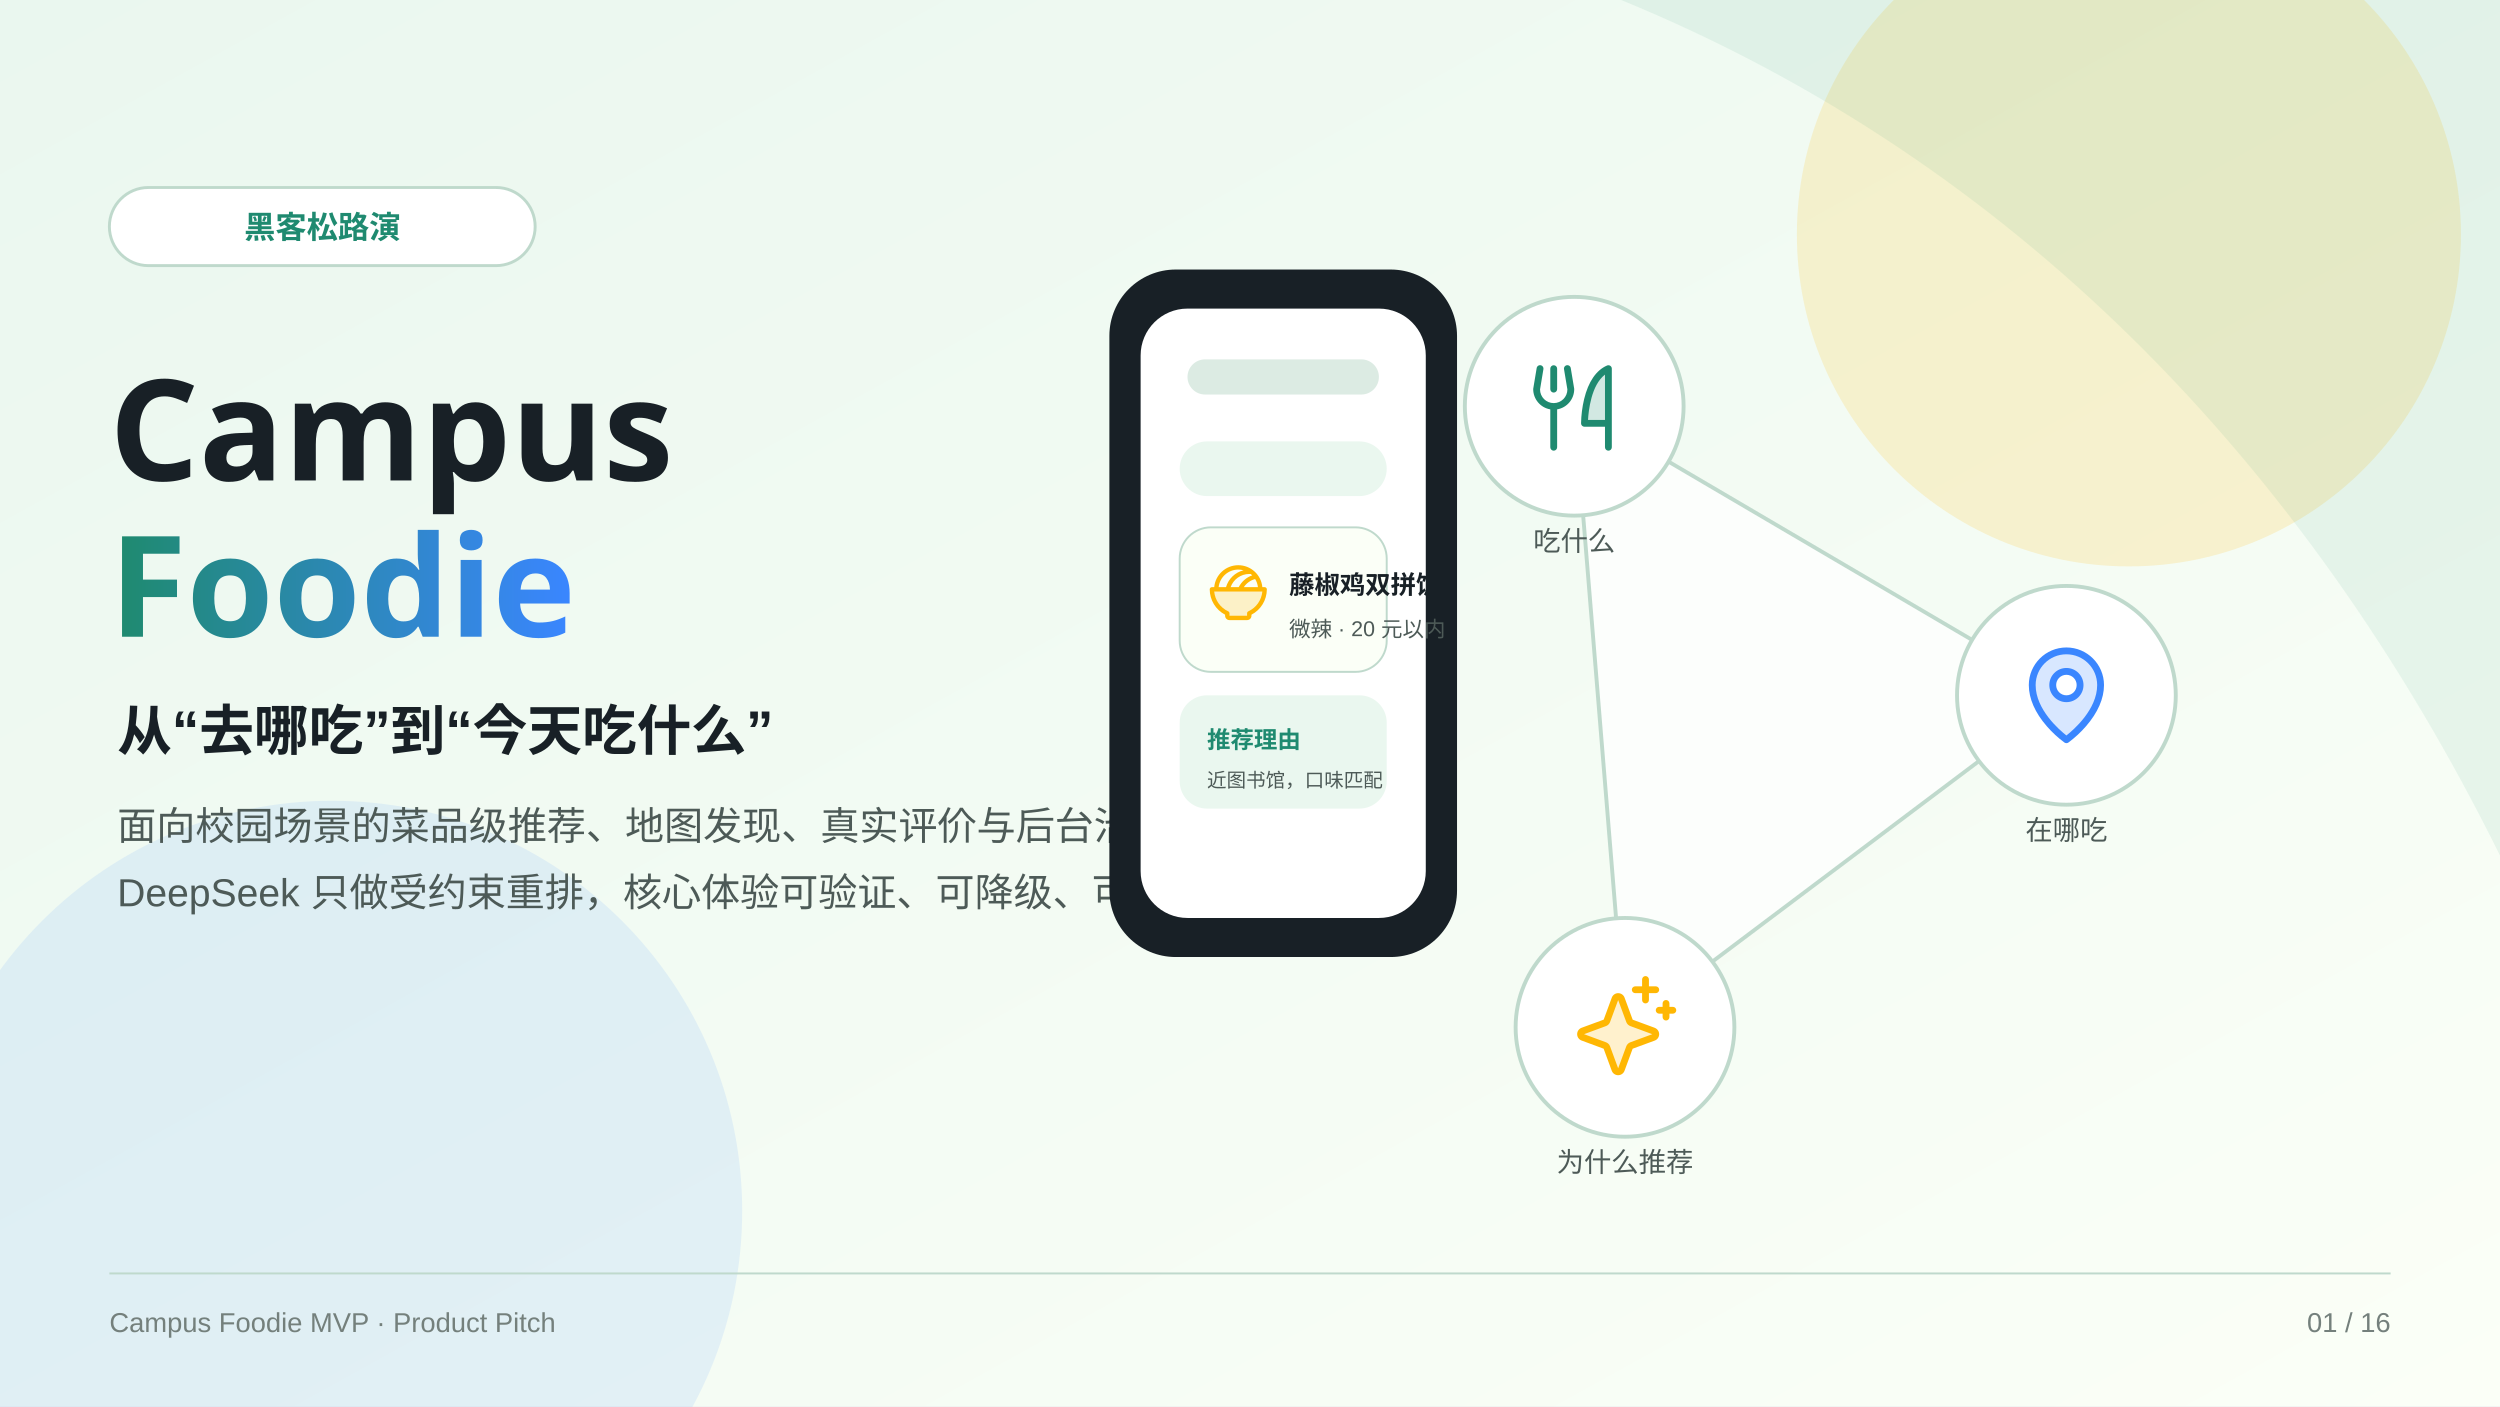
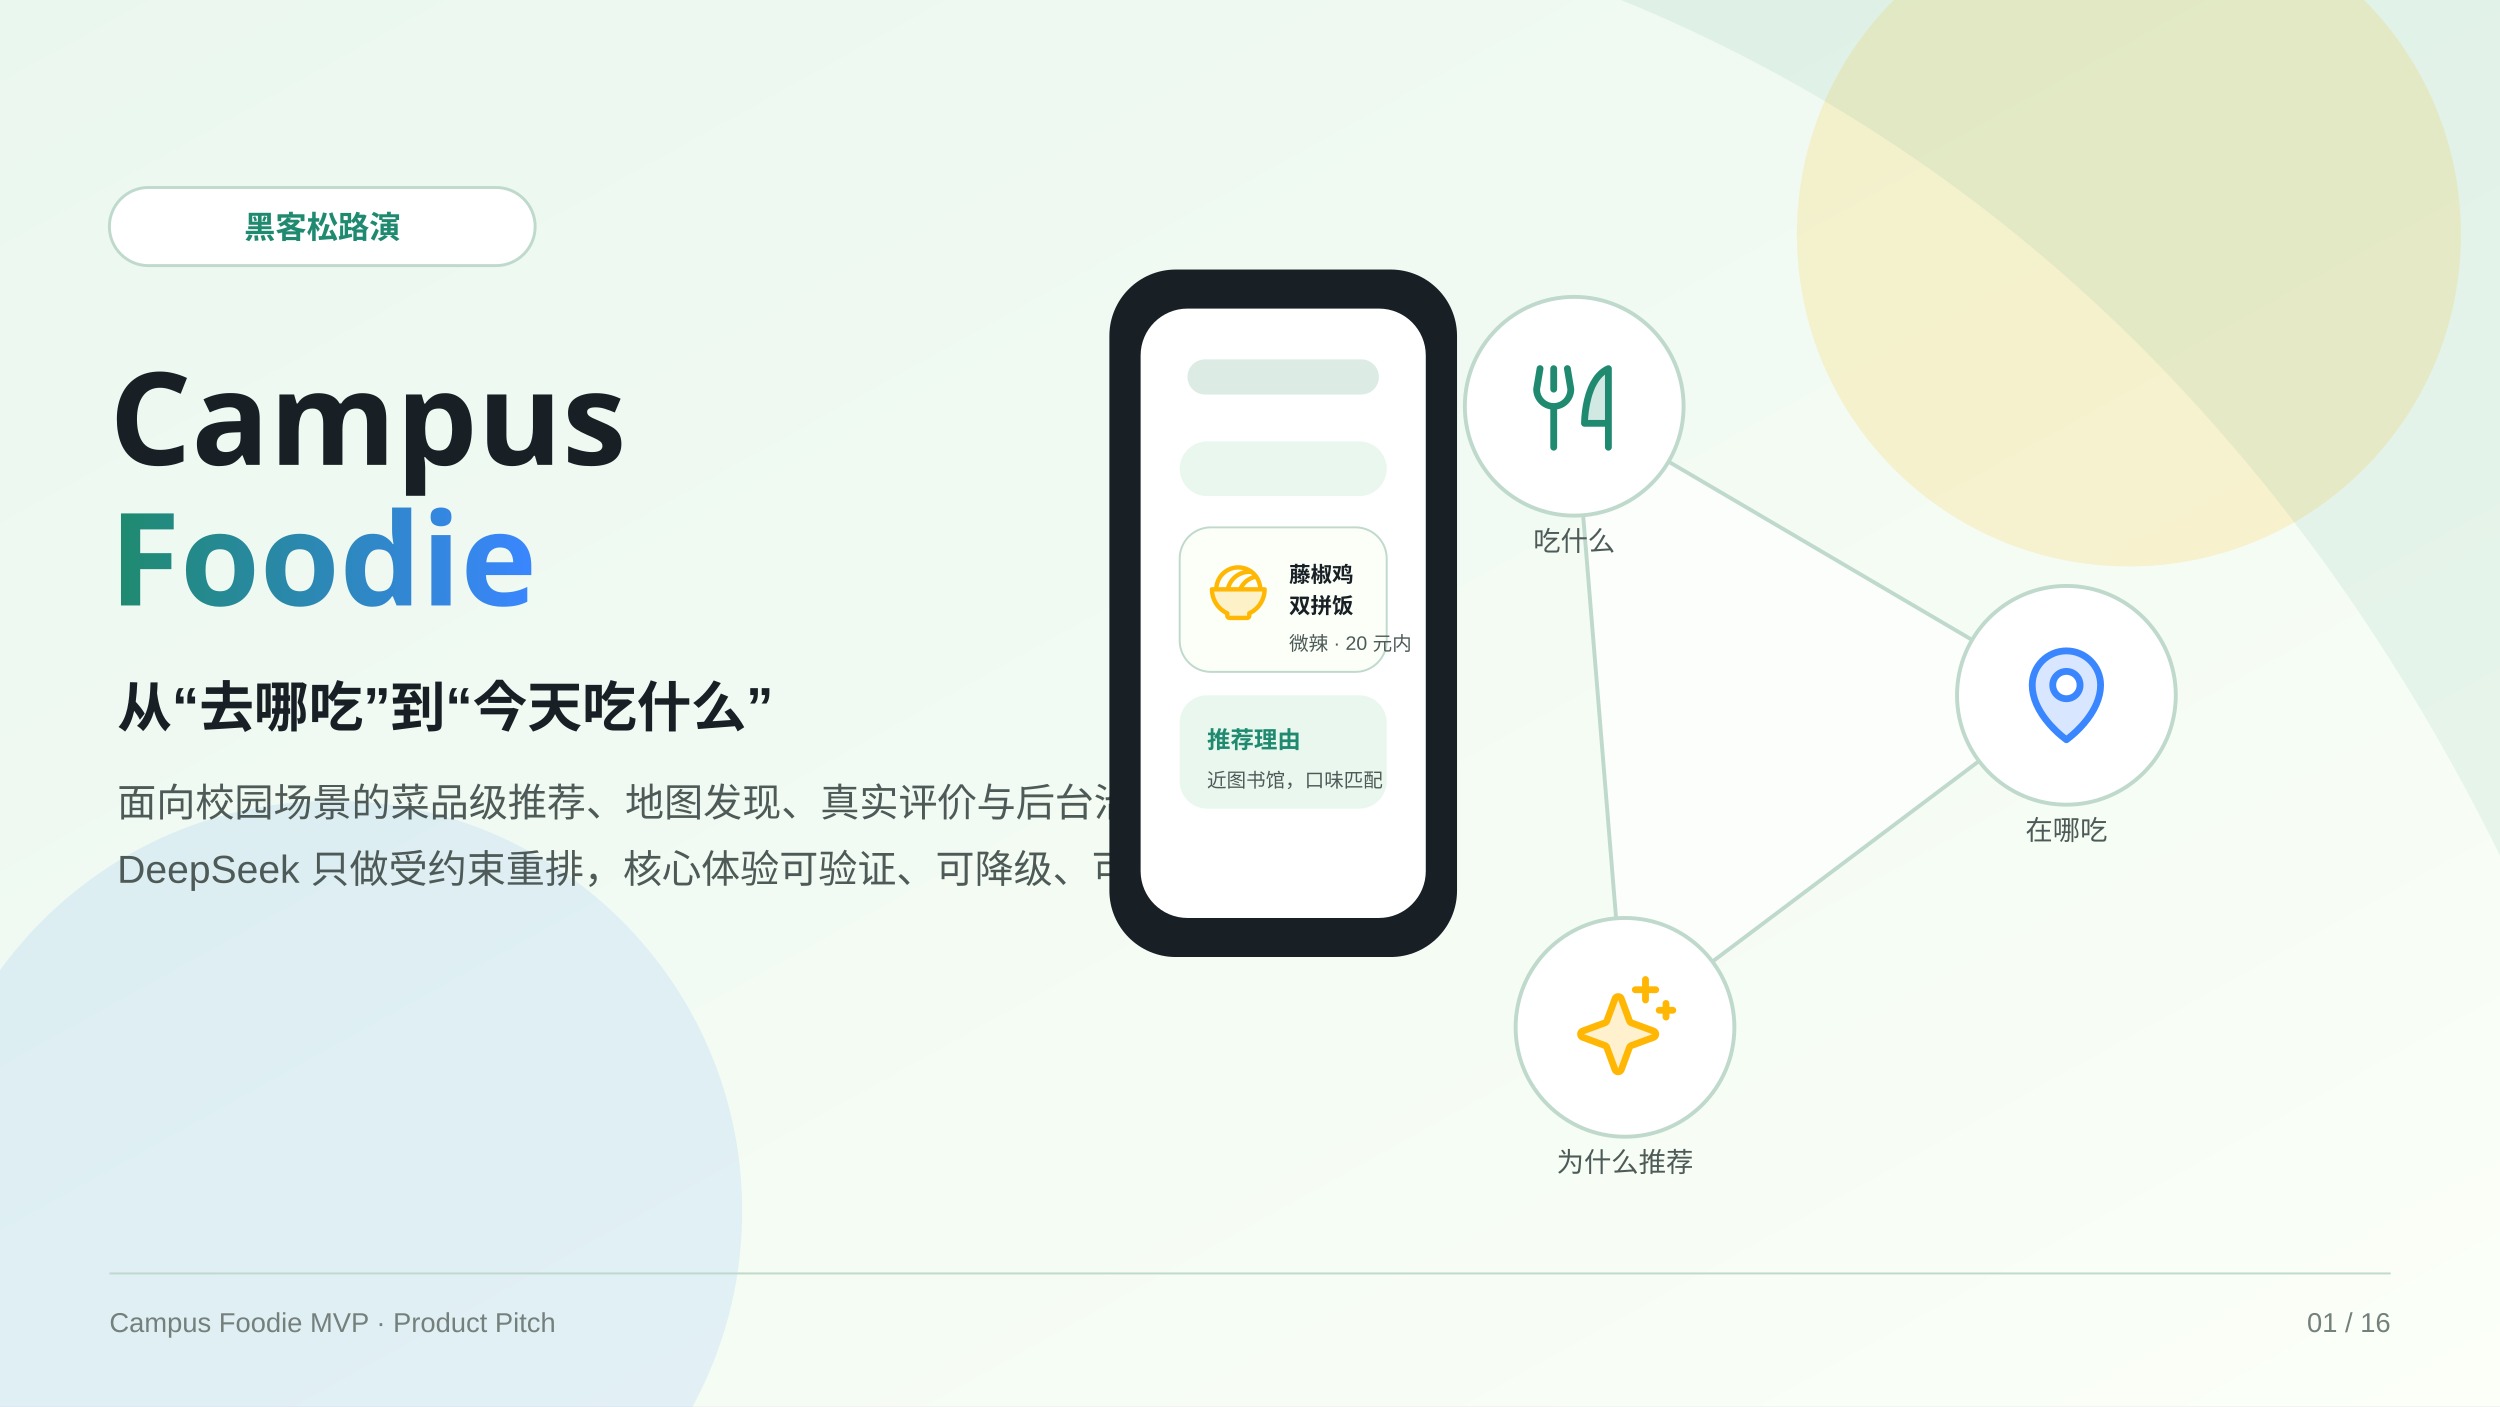
<svg xmlns="http://www.w3.org/2000/svg" viewBox="0 0 1280 720" width="1280" height="720">
  <defs>
    <linearGradient id="campusWash" x1="0%" y1="0%" x2="100%" y2="100%">
      <stop offset="0%" stop-color="#EAF7EF" />
      <stop offset="100%" stop-color="#FBFFF7" />
    </linearGradient>
    <linearGradient id="heroGreen" x1="0%" y1="0%" x2="100%" y2="0%">
      <stop offset="0%" stop-color="#1F8A70" />
      <stop offset="100%" stop-color="#3A86FF" />
    </linearGradient>
  </defs>
  <g id="background">
    <rect x="0" y="0" width="1280" height="720" fill="url(#campusWash)" />
    <circle cx="1090" cy="120" r="170" fill="#FFB703" fill-opacity="0.16" />
    <circle cx="170" cy="620" r="210" fill="#3A86FF" fill-opacity="0.10" />
    <path d="M 830 0 C 1030 82 1180 236 1280 438 L 1280 0 Z" fill="#1F8A70" fill-opacity="0.08" />
  </g>
  <g id="decor-product-triangle">
    <path d="M 806 208 L 1058 356 L 832 526 Z" fill="#FFFFFF" fill-opacity="0.72" stroke="#BFD9CC" stroke-width="2" />
    <circle cx="806" cy="208" r="56" fill="#FFFFFF" stroke="#BFD9CC" stroke-width="2" />
    <g transform="translate(778, 180) scale(0.21875)" fill="#1F8A70">
      <path d="M208,40V168H152S152,64,208,40Z" opacity="0.2" />
      <path d="M72,88V40a8,8,0,0,1,16,0V88a8,8,0,0,1-16,0ZM216,40V224a8,8,0,0,1-16,0V176H152a8,8,0,0,1-8-8,268.75,268.75,0,0,1,7.22-56.88c9.78-40.49,28.32-67.63,53.63-78.47A8,8,0,0,1,216,40ZM200,53.9c-32.17,24.57-38.47,84.42-39.7,106.1H200ZM119.89,38.69a8,8,0,1,0-15.78,2.63L112,88.63a32,32,0,0,1-64,0l7.88-47.31a8,8,0,1,0-15.78-2.63l-8,48A8.17,8.17,0,0,0,32,88a48.07,48.07,0,0,0,40,47.32V224a8,8,0,0,0,16,0V135.32A48.07,48.07,0,0,0,128,88a8.17,8.17,0,0,0-.11-1.31Z" />
    </g>
    <text x="806" y="282" text-anchor="middle" font-family="'Microsoft YaHei', 'PingFang SC', Arial, sans-serif" font-size="14" fill="#4D5A57">吃什么</text>
    <circle cx="1058" cy="356" r="56" fill="#FFFFFF" stroke="#BFD9CC" stroke-width="2" />
    <g transform="translate(1030, 328) scale(0.21875)" fill="#3A86FF">
      <path d="M128,24a80,80,0,0,0-80,80c0,72,80,128,80,128s80-56,80-128A80,80,0,0,0,128,24Zm0,112a32,32,0,1,1,32-32A32,32,0,0,1,128,136Z" opacity="0.2" />
      <path d="M128,64a40,40,0,1,0,40,40A40,40,0,0,0,128,64Zm0,64a24,24,0,1,1,24-24A24,24,0,0,1,128,128Zm0-112a88.1,88.1,0,0,0-88,88c0,31.4,14.51,64.68,42,96.25a254.19,254.19,0,0,0,41.45,38.3,8,8,0,0,0,9.18,0A254.19,254.19,0,0,0,174,200.25c27.45-31.57,42-64.85,42-96.25A88.1,88.1,0,0,0,128,16Zm0,206c-16.53-13-72-60.75-72-118a72,72,0,0,1,144,0C200,161.23,144.53,209,128,222Z" />
    </g>
    <text x="1058" y="430" text-anchor="middle" font-family="'Microsoft YaHei', 'PingFang SC', Arial, sans-serif" font-size="14" fill="#4D5A57">在哪吃</text>
    <circle cx="832" cy="526" r="56" fill="#FFFFFF" stroke="#BFD9CC" stroke-width="2" />
    <g transform="translate(804, 498) scale(0.21875)" fill="#FFB703">
      <path d="M194.82,151.43l-51.66,19a7.88,7.88,0,0,0-4.69,4.69l-19,51.66a7.92,7.92,0,0,1-14.86,0l-19-51.66a7.88,7.88,0,0,0-4.69-4.69l-51.66-19a7.92,7.92,0,0,1,0-14.86l51.66-19a7.88,7.88,0,0,0,4.69-4.69l19-51.66a7.92,7.92,0,0,1,14.86,0l19,51.66a7.88,7.88,0,0,0,4.69,4.69l51.66,19A7.92,7.92,0,0,1,194.82,151.43Z" opacity="0.2" />
      <path d="M197.58,129.06l-51.61-19-19-51.65a15.92,15.92,0,0,0-29.88,0L78.07,110l-51.65,19a15.92,15.92,0,0,0,0,29.88L78,178l19,51.62a15.92,15.92,0,0,0,29.88,0l19-51.61,51.65-19a15.92,15.92,0,0,0,0-29.88ZM140.39,163a15.87,15.87,0,0,0-9.43,9.43l-19,51.46L93,172.39A15.87,15.87,0,0,0,83.61,163h0L32.15,144l51.46-19A15.87,15.87,0,0,0,93,115.61l19-51.46,19,51.46a15.87,15.87,0,0,0,9.43,9.43l51.46,19ZM144,40a8,8,0,0,1,8-8h16V16a8,8,0,0,1,16,0V32h16a8,8,0,0,1,0,16H184V64a8,8,0,0,1-16,0V48H152A8,8,0,0,1,144,40ZM248,88a8,8,0,0,1-8,8h-8v8a8,8,0,0,1-16,0V96h-8a8,8,0,0,1,0-16h8V72a8,8,0,0,1,16,0v8h8A8,8,0,0,1,248,88Z" />
    </g>
    <text x="832" y="600" text-anchor="middle" font-family="'Microsoft YaHei', 'PingFang SC', Arial, sans-serif" font-size="14" fill="#4D5A57">为什么推荐</text>
  </g>
  <g id="title-block">
    <path fill="#FFFFFF" stroke="#BFD9CC" stroke-width="1.5" d="M76,96 H254 A20,20 0 0 1 274,116 V116 A20,20 0 0 1 254,136 H76 A20,20 0 0 1 56,116 V116 A20,20 0 0 1 76,96 Z" />
    <text x="165" y="122" text-anchor="middle" font-family="'Microsoft YaHei', 'PingFang SC', Arial, sans-serif" font-size="16" font-weight="700" fill="#1F8A70">黑客松路演</text>
-     <text x="56" y="246" font-family="'Trebuchet MS', 'Microsoft YaHei', 'PingFang SC', sans-serif" font-size="72" font-weight="800" fill="#182026">Campus</text>
-     <text x="56" y="326" font-family="'Trebuchet MS', 'Microsoft YaHei', 'PingFang SC', sans-serif" font-size="72" font-weight="800" fill="url(#heroGreen)">Foodie</text>
-     <text x="60" y="384" font-family="'Microsoft YaHei', 'PingFang SC', Arial, sans-serif" font-size="28" font-weight="700" fill="#182026">从“去哪吃”到“今天吃什么”</text>
-     <text font-family="'Microsoft YaHei', 'PingFang SC', Arial, sans-serif" font-size="20" fill="#4D5A57" x="60" y="430">面向校园场景的菜品级推荐、地图发现、真实评价与后台治理闭环</text>
-     <text font-family="'Microsoft YaHei', 'PingFang SC', Arial, sans-serif" font-size="20" fill="#4D5A57" x="60" y="464">DeepSeek 只做受约束重排，核心体验可验证、可降级、可演示</text>
+     <text x="56" y="238" font-family="'Trebuchet MS', 'Microsoft YaHei', 'PingFang SC', sans-serif" font-size="66" font-weight="800" fill="#182026">Campus</text>
+     <text x="56" y="310" font-family="'Trebuchet MS', 'Microsoft YaHei', 'PingFang SC', sans-serif" font-size="66" font-weight="800" fill="url(#heroGreen)">Foodie</text>
+     <text x="60" y="372" font-family="'Microsoft YaHei', 'PingFang SC', Arial, sans-serif" font-size="28" font-weight="700" fill="#182026">从“去哪吃”到“今天吃什么”</text>
+     <text font-family="'Microsoft YaHei', 'PingFang SC', Arial, sans-serif" font-size="20" fill="#4D5A57" x="60" y="418">面向校园场景的菜品级推荐、地图发现、真实评价与后台治理闭环</text>
+     <text font-family="'Microsoft YaHei', 'PingFang SC', Arial, sans-serif" font-size="20" fill="#4D5A57" x="60" y="452">DeepSeek 只做受约束重排，核心体验可验证、可降级、可演示</text>
  </g>
  <g id="hero-device-card">
    <path fill="#182026" d="M602,138 H712 A34,34 0 0 1 746,172 V456 A34,34 0 0 1 712,490 H602 A34,34 0 0 1 568,456 V172 A34,34 0 0 1 602,138 Z" />
    <path fill="#FFFFFF" d="M608,158 H706 A24,24 0 0 1 730,182 V446 A24,24 0 0 1 706,470 H608 A24,24 0 0 1 584,446 V182 A24,24 0 0 1 608,158 Z" />
    <path fill="#DCEBE3" d="M617,184 H697 A9,9 0 0 1 706,193 V193 A9,9 0 0 1 697,202 H617 A9,9 0 0 1 608,193 V193 A9,9 0 0 1 617,184 Z" />
    <path fill="#EAF7EF" d="M618,226 H696 A14,14 0 0 1 710,240 V240 A14,14 0 0 1 696,254 H618 A14,14 0 0 1 604,240 V240 A14,14 0 0 1 618,226 Z" />
    <path fill="#FBFFF7" stroke="#BFD9CC" stroke-width="1" d="M620,270 H694 A16,16 0 0 1 710,286 V328 A16,16 0 0 1 694,344 H620 A16,16 0 0 1 604,328 V286 A16,16 0 0 1 620,270 Z" />
    <g transform="translate(616, 286) scale(0.140625)" fill="#FFB703">
      <path d="M224,112a96,96,0,0,1-56,87.3V208a8,8,0,0,1-8,8H96a8,8,0,0,1-8-8v-8.7A96,96,0,0,1,32,112Z" opacity="0.2" />
      <path d="M224,104h-8.37a88,88,0,0,0-175.26,0H32a8,8,0,0,0-8,8,104.35,104.35,0,0,0,56,92.28V208a16,16,0,0,0,16,16h64a16,16,0,0,0,16-16v-3.72A104.35,104.35,0,0,0,232,112,8,8,0,0,0,224,104ZM173.48,56.23q2.75,2.25,5.27,4.75a87.92,87.92,0,0,0-49.15,43H100.1A72.26,72.26,0,0,1,168,56C169.83,56,171.66,56.09,173.48,56.23Zm15.91,18.2A71.45,71.45,0,0,1,199.54,104H148.12A71.84,71.84,0,0,1,189.39,74.43ZM128,40a71.87,71.87,0,0,1,19,2.57A88.36,88.36,0,0,0,83.33,104H56.46A72.08,72.08,0,0,1,128,40Zm36.66,152A8,8,0,0,0,160,199.3V208H96v-8.7A8,8,0,0,0,91.34,192a88.29,88.29,0,0,1-51-72H215.63A88.29,88.29,0,0,1,164.66,192Z" />
    </g>
-     <text x="660" y="304" font-family="'Microsoft YaHei', 'PingFang SC', Arial, sans-serif" font-size="13" font-weight="700" fill="#182026">藤椒鸡双拼饭</text>
-     <text x="660" y="326" font-family="'Microsoft YaHei', 'PingFang SC', Arial, sans-serif" font-size="11" fill="#4D5A57">微辣 · 20 元以内</text>
+     <text font-weight="800" font-family="'Microsoft YaHei', 'PingFang SC', Arial, sans-serif" font-size="11" fill="#182026" x="660" y="298">藤椒鸡</text>
+     <text font-weight="800" font-family="'Microsoft YaHei', 'PingFang SC', Arial, sans-serif" font-size="11" fill="#182026" x="660" y="314">双拼饭</text>
+     <text x="660" y="333" font-family="'Microsoft YaHei', 'PingFang SC', Arial, sans-serif" font-size="10" fill="#4D5A57">微辣 · 20 元内</text>
    <path fill="#EAF7EF" d="M618,356 H696 A14,14 0 0 1 710,370 V400 A14,14 0 0 1 696,414 H618 A14,14 0 0 1 604,400 V370 A14,14 0 0 1 618,356 Z" />
    <text x="618" y="383" font-family="'Microsoft YaHei', 'PingFang SC', Arial, sans-serif" font-size="12" font-weight="700" fill="#1F8A70">推荐理由</text>
    <text x="618" y="403" font-family="'Microsoft YaHei', 'PingFang SC', Arial, sans-serif" font-size="10" fill="#4D5A57">近图书馆，口味匹配</text>
  </g>
  <g id="footer">
    <line x1="56" y1="652" x2="1224" y2="652" stroke="#BFD9CC" stroke-width="1" />
    <text x="56" y="682" font-family="'Microsoft YaHei', 'PingFang SC', Arial, sans-serif" font-size="14" fill="#74807C">Campus Foodie MVP · Product Pitch</text>
    <text x="1224" y="682" text-anchor="end" font-family="'Microsoft YaHei', 'PingFang SC', Arial, sans-serif" font-size="14" fill="#74807C">01 / 16</text>
  </g>
</svg>
